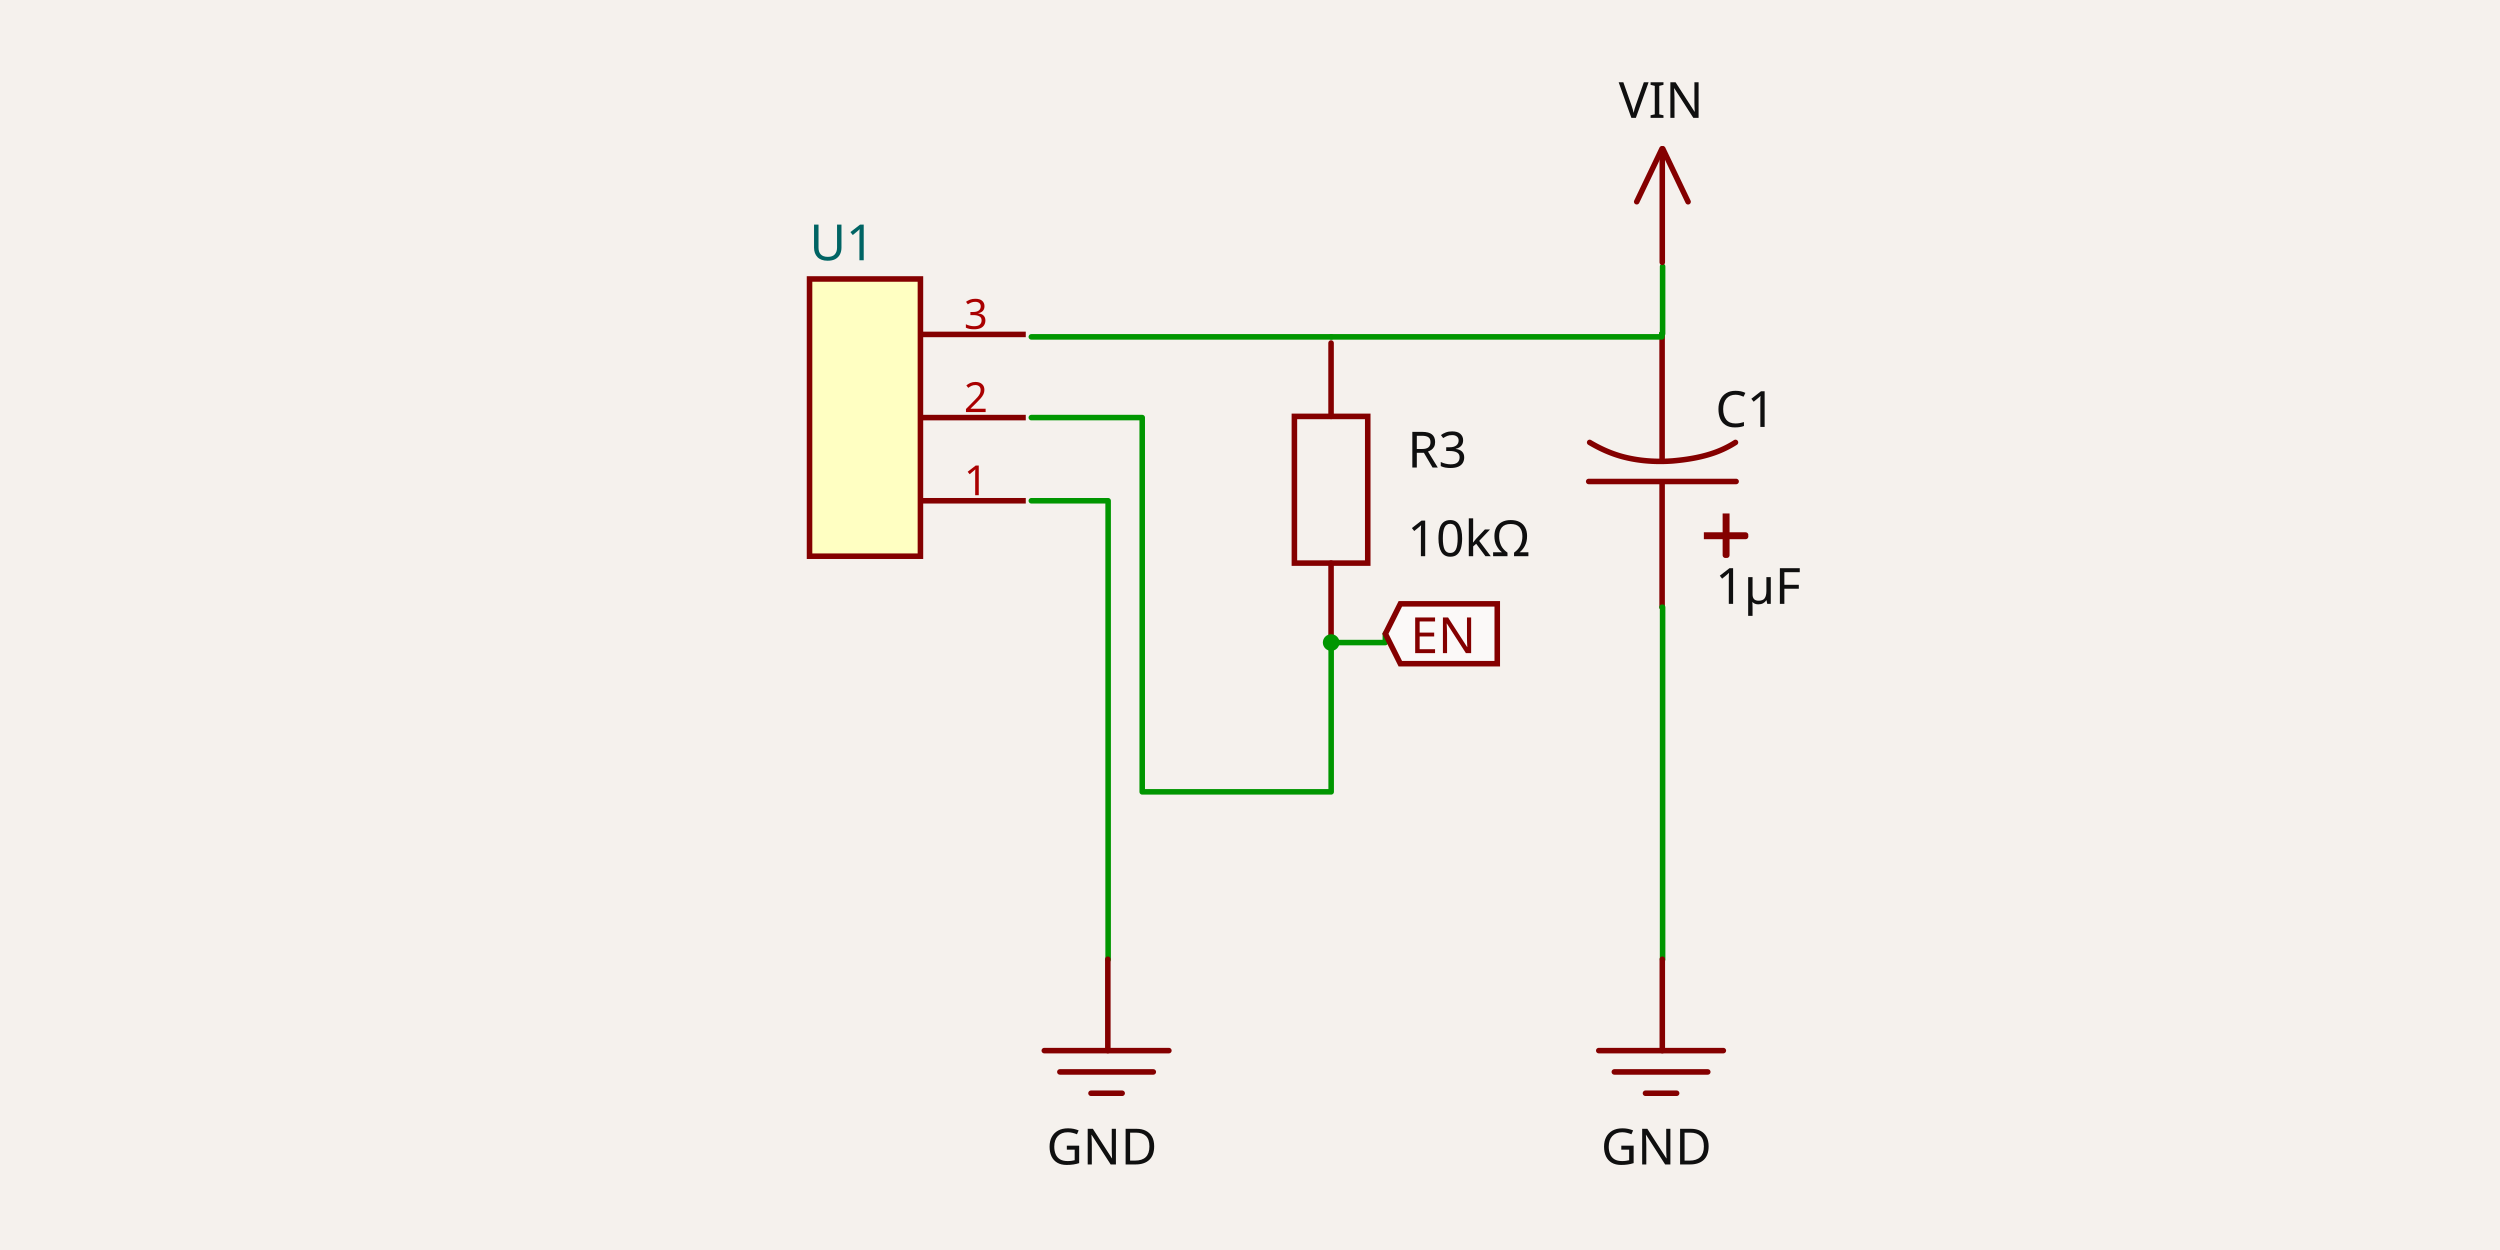
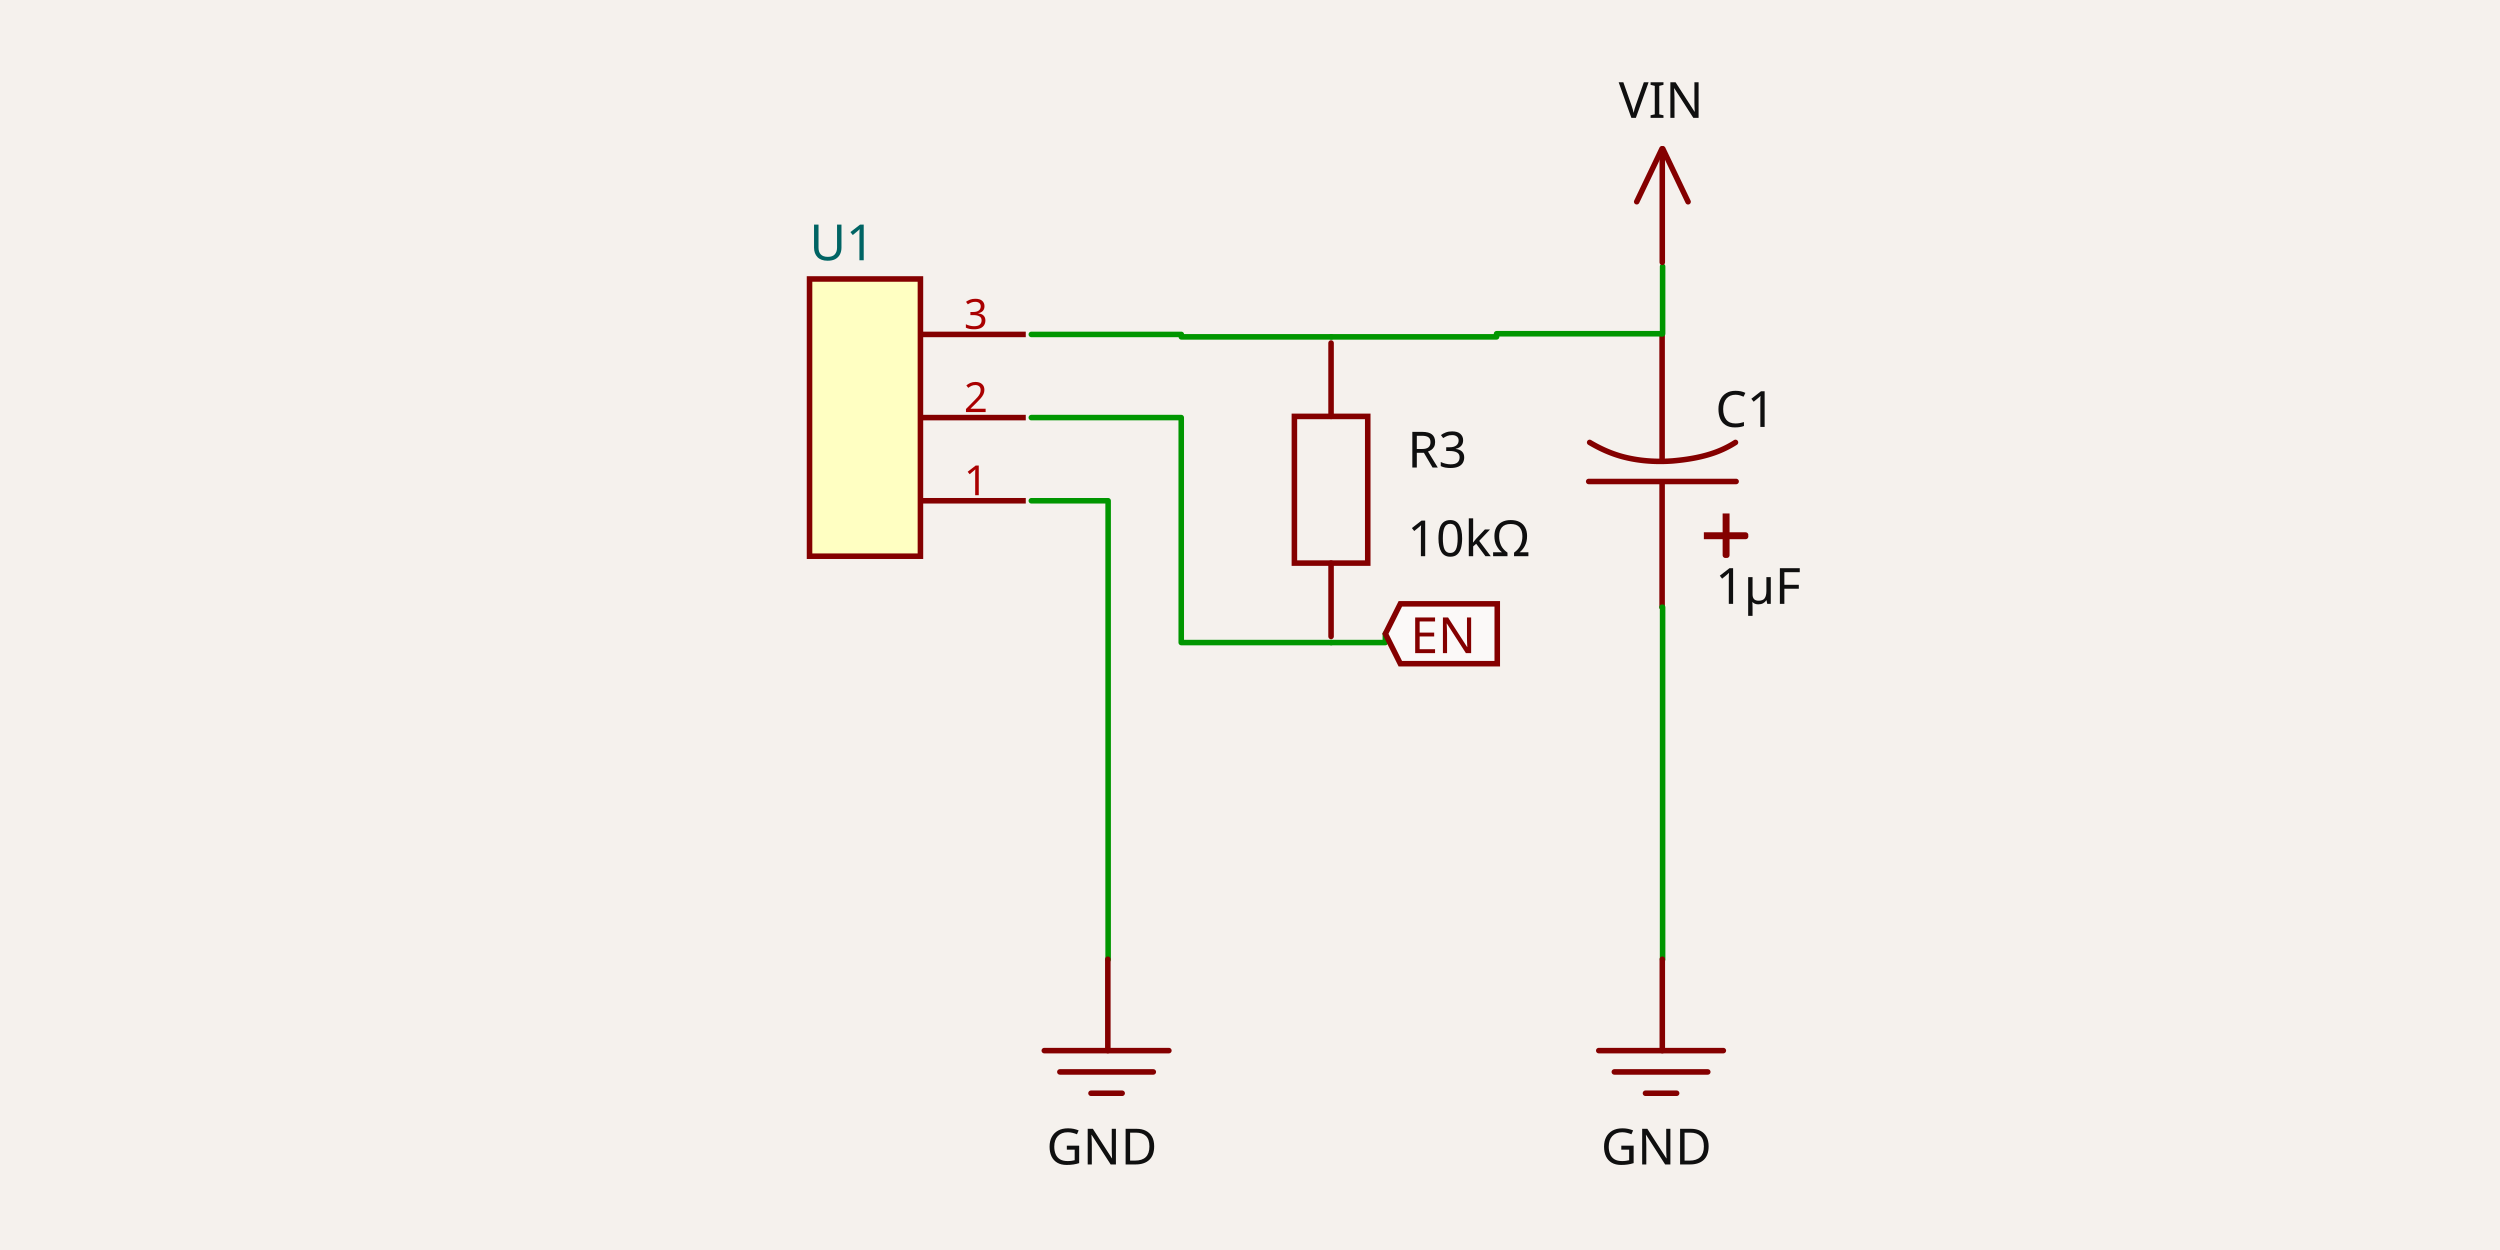
- <svg xmlns="http://www.w3.org/2000/svg" width="1200" height="600" style="background-color: rgb(245, 241, 237)" data-real-to-screen-transform="matrix(133.0731014904,0,0,-133.0731014904,398.8291132194,194.4286728176)" data-software-used-string="@tscircuit/core@0.0.532">
+ <svg xmlns="http://www.w3.org/2000/svg" width="1200" height="600" style="background-color: rgb(245, 241, 237)" data-real-to-screen-transform="matrix(133.0731014904,0,0,-133.0731014904,398.8291132194,194.4286728176)" data-software-used-string="@tscircuit/core@0.0.555">
  <style>
              .boundary { fill: rgb(245, 241, 237); }
              .schematic-boundary { fill: none; stroke: #fff; }
              .component { fill: none; stroke: rgb(132, 0, 0); }
              .chip { fill: rgb(255, 255, 194); stroke: rgb(132, 0, 0); }
              .component-pin { fill: none; stroke: rgb(132, 0, 0); }
              .trace:hover {
                filter: invert(1);
              }
              .trace:hover .trace-crossing-outline {
                opacity: 0;
              }
              .trace:hover .trace-junction {
                filter: invert(1);
              }
              .text { font-family: sans-serif; fill: rgb(0, 150, 0); }
              .pin-number { fill: rgb(169, 0, 0); }
              .port-label { fill: rgb(0, 100, 100); }
              .component-name { fill: rgb(0, 100, 100); }
            </style>
  <rect class="boundary" x="0" y="0" width="1200" height="600" />
  <g data-circuit-json-type="schematic_component" data-schematic-component-id="schematic_component_0">
    <rect class="component chip" x="388.577" y="133.908" width="53.229" height="133.073" stroke-width="2.661px" fill="rgb(255, 255, 194)" stroke="rgb(132, 0, 0)" />
    <rect class="component-overlay" x="388.577" y="133.908" width="53.229" height="133.073" fill="transparent" />
    <text x="388.577" y="284.28" fill="#006464" text-anchor="start" dominant-baseline="middle" font-family="sans-serif" font-size="23.953px" transform="rotate(0, 388.5769, 284.2803)" />
    <text x="388.577" y="116.608" fill="#006464" text-anchor="start" dominant-baseline="middle" font-family="sans-serif" font-size="23.953px" transform="rotate(0, 388.5769, 116.6082)">U1</text>
    <line class="component-pin" x1="492.374" y1="240.366" x2="441.806" y2="240.366" stroke-width="2.661px" />
    <text class="pin-number" x="468.421" y="237.705" style="font-family: sans-serif;" fill="rgb(169, 0, 0)" text-anchor="middle" dominant-baseline="auto" font-size="19.961px" transform="">1</text>
    <line class="component-pin" x1="492.374" y1="200.444" x2="441.806" y2="200.444" stroke-width="2.661px" />
    <text class="pin-number" x="468.421" y="197.783" style="font-family: sans-serif;" fill="rgb(169, 0, 0)" text-anchor="middle" dominant-baseline="auto" font-size="19.961px" transform="">2</text>
    <line class="component-pin" x1="492.374" y1="160.522" x2="441.806" y2="160.522" stroke-width="2.661px" />
    <text class="pin-number" x="468.421" y="157.861" style="font-family: sans-serif;" fill="rgb(169, 0, 0)" text-anchor="middle" dominant-baseline="auto" font-size="19.961px" transform="">3</text>
  </g>
  <g data-circuit-json-type="schematic_component" data-schematic-component-id="schematic_component_1">
    <rect class="component-overlay" x="762.579" y="160.195" width="75.296" height="131.28" fill="transparent" />
    <path d="M 797.812 291.475 L 797.812 231.619" stroke="rgb(132, 0, 0)" fill="none" stroke-width="2.661px" stroke-linecap="round" />
    <path d="M 797.812 220.05 L 797.812 160.195" stroke="rgb(132, 0, 0)" fill="none" stroke-width="2.661px" stroke-linecap="round" />
    <path d="M 833.332 231.111 L 762.579 231.111" stroke="rgb(132, 0, 0)" fill="none" stroke-width="2.661px" stroke-linecap="round" />
    <path d="M 763.041 212.364 L 763.041 212.364 L 763.206 212.461 L 763.37 212.559 L 763.535 212.656 L 763.699 212.752 L 763.864 212.848 L 764.029 212.943 L 764.194 213.038 L 764.36 213.132 L 764.525 213.226 L 764.69 213.319 L 764.856 213.412 L 765.022 213.504 L 765.188 213.596 L 765.354 213.687 L 765.52 213.778 L 765.686 213.869 L 765.852 213.958 L 766.019 214.048 L 766.185 214.137 L 766.352 214.225 L 766.519 214.313 L 766.686 214.4 L 766.853 214.487 L 767.02 214.573 L 767.187 214.658 L 767.355 214.744 L 767.522 214.828 L 767.69 214.913 L 767.858 214.996 L 768.026 215.079 L 768.194 215.162 L 768.362 215.244 L 768.531 215.325 L 768.699 215.406 L 768.868 215.487 L 769.036 215.567 L 769.205 215.646 L 769.374 215.725 L 769.543 215.803 L 769.713 215.881 L 769.882 215.959 L 770.052 216.035 L 770.221 216.112 L 770.391 216.187 L 770.561 216.262 L 770.731 216.337 L 770.901 216.411 L 771.071 216.484 L 771.242 216.557 L 771.412 216.63 L 771.583 216.702 L 771.754 216.773 L 771.924 216.844 L 772.095 216.914 L 772.267 216.983 L 772.438 217.052 L 772.609 217.121 L 772.781 217.189 L 772.953 217.256 L 773.124 217.323 L 773.296 217.389 L 773.468 217.455 L 773.641 217.52 L 773.813 217.585 L 773.985 217.649 L 774.158 217.712 L 774.331 217.775 L 774.504 217.838 L 774.677 217.899 L 774.85 217.96 L 775.023 218.021 L 775.196 218.081 L 775.37 218.141 L 775.544 218.199 L 775.717 218.258 L 775.891 218.315 L 776.065 218.372 L 776.24 218.429 L 776.414 218.485 L 776.588 218.54 L 776.763 218.595 L 776.938 218.649 L 777.112 218.703 L 777.287 218.756 L 777.462 218.808 L 777.638 218.86 L 777.813 218.911 L 777.989 218.962 L 778.164 219.012 L 778.34 219.061 L 778.516 219.11 L 778.692 219.159 L 778.868 219.206 L 779.044 219.253 L 779.221 219.3 L 779.398 219.345 L 779.574 219.391 L 779.751 219.435 L 779.928 219.479 L 780.105 219.523 L 780.105 219.523 L 780.328 219.576 L 780.551 219.629 L 780.775 219.682 L 780.998 219.733 L 781.222 219.784 L 781.446 219.834 L 781.67 219.883 L 781.894 219.931 L 782.118 219.978 L 782.342 220.025 L 782.566 220.071 L 782.791 220.116 L 783.016 220.16 L 783.241 220.204 L 783.466 220.247 L 783.691 220.289 L 783.916 220.33 L 784.141 220.371 L 784.367 220.41 L 784.592 220.449 L 784.818 220.487 L 785.044 220.525 L 785.27 220.561 L 785.496 220.597 L 785.722 220.632 L 785.948 220.667 L 786.175 220.701 L 786.401 220.733 L 786.628 220.766 L 786.855 220.797 L 787.082 220.828 L 787.309 220.857 L 787.536 220.887 L 787.763 220.915 L 787.99 220.943 L 788.217 220.97 L 788.445 220.996 L 788.672 221.021 L 788.9 221.046 L 789.128 221.07 L 789.356 221.093 L 789.584 221.116 L 789.812 221.138 L 790.04 221.159 L 790.268 221.179 L 790.496 221.199 L 790.725 221.218 L 790.953 221.236 L 791.182 221.253 L 791.41 221.27 L 791.639 221.286 L 791.868 221.302 L 792.097 221.316 L 792.325 221.33 L 792.554 221.343 L 792.784 221.356 L 793.013 221.368 L 793.242 221.379 L 793.471 221.389 L 793.701 221.399 L 793.93 221.408 L 794.159 221.416 L 794.389 221.424 L 794.619 221.431 L 794.848 221.437 L 795.078 221.443 L 795.308 221.448 L 795.537 221.452 L 795.767 221.456 L 795.997 221.459 L 796.227 221.461 L 796.457 221.462 L 796.687 221.463 L 796.918 221.463 L 797.148 221.463 L 797.378 221.462 L 797.608 221.46 L 797.838 221.458 L 798.069 221.454 L 798.299 221.451 L 798.53 221.446 L 798.76 221.441 L 798.991 221.435 L 799.221 221.429 L 799.452 221.422 L 799.682 221.414 L 799.913 221.406 L 800.143 221.397 L 800.374 221.387 L 800.605 221.377 L 800.835 221.366 L 801.066 221.354 L 801.297 221.342 L 801.528 221.329 L 801.758 221.316 L 801.989 221.301 L 802.22 221.287 L 802.451 221.271 L 802.682 221.255 L 802.913 221.239 L 802.913 221.239 L 803.108 221.221 L 803.304 221.203 L 803.5 221.185 L 803.696 221.167 L 803.892 221.148 L 804.087 221.129 L 804.283 221.11 L 804.479 221.091 L 804.675 221.071 L 804.872 221.051 L 805.068 221.03 L 805.264 221.009 L 805.46 220.988 L 805.656 220.967 L 805.852 220.945 L 806.049 220.923 L 806.245 220.901 L 806.441 220.878 L 806.637 220.855 L 806.834 220.832 L 807.03 220.808 L 807.226 220.784 L 807.423 220.76 L 807.619 220.735 L 807.815 220.71 L 808.012 220.684 L 808.208 220.658 L 808.404 220.632 L 808.6 220.605 L 808.797 220.578 L 808.993 220.551 L 809.189 220.523 L 809.385 220.495 L 809.581 220.466 L 809.778 220.437 L 809.974 220.408 L 810.17 220.378 L 810.366 220.348 L 810.562 220.317 L 810.758 220.286 L 810.954 220.254 L 811.15 220.222 L 811.346 220.19 L 811.541 220.157 L 811.737 220.124 L 811.933 220.09 L 812.128 220.056 L 812.324 220.021 L 812.52 219.986 L 812.715 219.95 L 812.91 219.914 L 813.106 219.878 L 813.301 219.841 L 813.496 219.803 L 813.691 219.765 L 813.886 219.727 L 814.081 219.688 L 814.276 219.649 L 814.471 219.609 L 814.665 219.568 L 814.86 219.527 L 815.054 219.486 L 815.249 219.444 L 815.443 219.401 L 815.637 219.358 L 815.831 219.315 L 816.025 219.271 L 816.219 219.226 L 816.413 219.181 L 816.607 219.135 L 816.8 219.089 L 816.993 219.042 L 817.187 218.995 L 817.38 218.947 L 817.573 218.898 L 817.766 218.849 L 817.959 218.799 L 818.151 218.749 L 818.344 218.698 L 818.536 218.647 L 818.728 218.595 L 818.92 218.542 L 819.112 218.489 L 819.304 218.435 L 819.496 218.381 L 819.687 218.326 L 819.879 218.27 L 820.07 218.214 L 820.261 218.157 L 820.452 218.1 L 820.642 218.042 L 820.833 217.983 L 821.023 217.924 L 821.213 217.863 L 821.403 217.803 L 821.593 217.741 L 821.783 217.679 L 821.972 217.617 L 822.161 217.554 L 822.35 217.49 L 822.35 217.49 L 822.461 217.452 L 822.572 217.414 L 822.682 217.375 L 822.793 217.337 L 822.903 217.298 L 823.014 217.259 L 823.124 217.219 L 823.234 217.179 L 823.344 217.139 L 823.455 217.099 L 823.565 217.059 L 823.675 217.018 L 823.785 216.977 L 823.895 216.935 L 824.004 216.894 L 824.114 216.852 L 824.224 216.81 L 824.333 216.767 L 824.443 216.725 L 824.552 216.682 L 824.662 216.638 L 824.771 216.595 L 824.88 216.551 L 824.99 216.507 L 825.099 216.463 L 825.208 216.418 L 825.317 216.373 L 825.426 216.328 L 825.534 216.283 L 825.643 216.237 L 825.752 216.191 L 825.86 216.145 L 825.969 216.098 L 826.077 216.051 L 826.186 216.004 L 826.294 215.957 L 826.402 215.91 L 826.51 215.862 L 826.618 215.814 L 826.726 215.765 L 826.834 215.716 L 826.942 215.668 L 827.049 215.618 L 827.157 215.569 L 827.265 215.519 L 827.372 215.469 L 827.479 215.419 L 827.587 215.368 L 827.694 215.317 L 827.801 215.266 L 827.908 215.215 L 828.015 215.163 L 828.121 215.111 L 828.228 215.059 L 828.335 215.007 L 828.441 214.954 L 828.548 214.901 L 828.654 214.848 L 828.76 214.794 L 828.866 214.74 L 828.972 214.686 L 829.078 214.632 L 829.184 214.577 L 829.29 214.522 L 829.396 214.467 L 829.501 214.412 L 829.606 214.356 L 829.712 214.3 L 829.817 214.244 L 829.922 214.187 L 830.027 214.13 L 830.132 214.073 L 830.237 214.016 L 830.342 213.958 L 830.446 213.9 L 830.551 213.842 L 830.655 213.784 L 830.759 213.725 L 830.864 213.666 L 830.968 213.607 L 831.072 213.547 L 831.175 213.488 L 831.279 213.428 L 831.383 213.367 L 831.486 213.307 L 831.59 213.246 L 831.693 213.185 L 831.796 213.123 L 831.899 213.062 L 832.002 213 L 832.105 212.938 L 832.207 212.875 L 832.31 212.812 L 832.412 212.749 L 832.515 212.686 L 832.617 212.622 L 832.719 212.559 L 832.821 212.494 L 832.923 212.43 L 833.025 212.365" stroke="rgb(132, 0, 0)" fill="none" stroke-width="2.661px" stroke-linecap="round" />
    <path d="M 828.194 266.5 L 828.194 247.807 L 828.856 247.807 L 828.856 266.5" stroke="rgb(132, 0, 0)" fill="none" stroke-width="2.661px" stroke-linecap="round" />
    <path d="M 837.875 257.492 L 819.183 257.492 L 819.183 256.83 L 837.875 256.83" stroke="rgb(132, 0, 0)" fill="none" stroke-width="2.661px" stroke-linecap="round" />
    <text x="823.385" y="204.925" fill="rgb(15, 15, 15)" font-family="sans-serif" text-anchor="start" dominant-baseline="auto" font-size="23.953px">C1</text>
    <text x="823.385" y="271.265" fill="rgb(15, 15, 15)" font-family="sans-serif" text-anchor="start" dominant-baseline="hanging" font-size="23.953px">1µF</text>
  </g>
  <g data-circuit-json-type="schematic_component" data-schematic-component-id="schematic_component_2">
    <rect class="component-overlay" x="621.307" y="164.665" width="35.209" height="140.836" fill="transparent" />
    <path d="M 638.912 305.5 L 638.912 270.291" stroke="rgb(132, 0, 0)" fill="none" stroke-width="2.661px" stroke-linecap="round" />
    <path d="M 638.912 199.874 L 638.912 164.665" stroke="rgb(132, 0, 0)" fill="none" stroke-width="2.661px" stroke-linecap="round" />
    <path d="M 621.307 235.082 L 621.307 199.874 L 656.516 199.874 L 656.516 270.291 L 621.307 270.291 L 621.307 235.082" stroke="rgb(132, 0, 0)" fill="none" stroke-width="2.661px" stroke-linecap="round" />
    <text x="675.589" y="216.095" fill="rgb(15, 15, 15)" font-family="sans-serif" text-anchor="start" dominant-baseline="middle" font-size="23.953px">R3</text>
    <text x="675.589" y="258.678" fill="rgb(15, 15, 15)" font-family="sans-serif" text-anchor="start" dominant-baseline="middle" font-size="23.953px">10kΩ</text>
  </g>
  <g class="trace" data-circuit-json-type="schematic_trace" data-schematic-trace-id="schematic_trace_0">
    <path d="M 797.692 160.195 L 798.048 160.195 L 798.048 127.892" class="trace-invisible-hover-outline" stroke="rgb(0, 150, 0)" fill="none" stroke-width="21.292px" stroke-linecap="round" opacity="0" stroke-linejoin="round" />
    <path d="M 797.692 160.195 L 798.048 160.195 L 798.048 127.892" stroke="rgb(0, 150, 0)" fill="none" stroke-width="2.661px" stroke-linecap="round" stroke-linejoin="round" />
  </g>
  <g class="trace" data-circuit-json-type="schematic_trace" data-schematic-trace-id="schematic_trace_1">
    <path d="M 638.959 308.42 L 664.975 308.42 L 664.975 304.214" class="trace-invisible-hover-outline" stroke="rgb(0, 150, 0)" fill="none" stroke-width="21.292px" stroke-linecap="round" opacity="0" stroke-linejoin="round" />
    <path d="M 638.959 308.42 L 664.975 308.42 L 664.975 304.214" stroke="rgb(0, 150, 0)" fill="none" stroke-width="2.661px" stroke-linecap="round" stroke-linejoin="round" />
  </g>
  <g class="trace" data-circuit-json-type="schematic_trace" data-schematic-trace-id="schematic_trace_2">
-     <path d="M 639.032 161.696 L 495.035 161.696" class="trace-invisible-hover-outline" stroke="rgb(0, 150, 0)" fill="none" stroke-width="21.292px" stroke-linecap="round" opacity="0" stroke-linejoin="round" />
-     <path d="M 639.032 161.696 L 495.035 161.696" stroke="rgb(0, 150, 0)" fill="none" stroke-width="2.661px" stroke-linecap="round" stroke-linejoin="round" />
+     <path d="M 639.032 161.696 L 567.034 161.696 L 567.034 160.522 L 495.035 160.522" class="trace-invisible-hover-outline" stroke="rgb(0, 150, 0)" fill="none" stroke-width="21.292px" stroke-linecap="round" opacity="0" stroke-linejoin="round" />
+     <path d="M 639.032 161.696 L 567.034 161.696 L 567.034 160.522 L 495.035 160.522" stroke="rgb(0, 150, 0)" fill="none" stroke-width="2.661px" stroke-linecap="round" stroke-linejoin="round" />
  </g>
  <g class="trace" data-circuit-json-type="schematic_trace" data-schematic-trace-id="schematic_trace_3">
-     <path d="M 639.032 161.696 L 797.692 161.696 L 797.692 160.195" class="trace-invisible-hover-outline" stroke="rgb(0, 150, 0)" fill="none" stroke-width="21.292px" stroke-linecap="round" opacity="0" stroke-linejoin="round" />
-     <path d="M 639.032 161.696 L 797.692 161.696 L 797.692 160.195" stroke="rgb(0, 150, 0)" fill="none" stroke-width="2.661px" stroke-linecap="round" stroke-linejoin="round" />
+     <path d="M 639.032 161.696 L 718.362 161.696 L 718.362 160.195 L 797.692 160.195" class="trace-invisible-hover-outline" stroke="rgb(0, 150, 0)" fill="none" stroke-width="21.292px" stroke-linecap="round" opacity="0" stroke-linejoin="round" />
+     <path d="M 639.032 161.696 L 718.362 161.696 L 718.362 160.195 L 797.692 160.195" stroke="rgb(0, 150, 0)" fill="none" stroke-width="2.661px" stroke-linecap="round" stroke-linejoin="round" />
  </g>
  <g class="trace" data-circuit-json-type="schematic_trace" data-schematic-trace-id="schematic_trace_4">
-     <path d="M 638.959 308.42 L 638.959 380.093 L 548.265 380.093 L 548.265 200.444 L 495.035 200.444" class="trace-invisible-hover-outline" stroke="rgb(0, 150, 0)" fill="none" stroke-width="21.292px" stroke-linecap="round" opacity="0" stroke-linejoin="round" />
-     <path d="M 638.959 308.42 L 638.959 380.093 L 548.265 380.093 L 548.265 200.444 L 495.035 200.444" stroke="rgb(0, 150, 0)" fill="none" stroke-width="2.661px" stroke-linecap="round" stroke-linejoin="round" />
-     <circle cx="638.959" cy="308.42" r="3.992" class="trace-junction" fill="rgb(0, 150, 0)" />
+     <path d="M 638.959 308.42 L 566.997 308.42 L 566.997 200.444 L 495.035 200.444" class="trace-invisible-hover-outline" stroke="rgb(0, 150, 0)" fill="none" stroke-width="21.292px" stroke-linecap="round" opacity="0" stroke-linejoin="round" />
+     <path d="M 638.959 308.42 L 566.997 308.42 L 566.997 200.444 L 495.035 200.444" stroke="rgb(0, 150, 0)" fill="none" stroke-width="2.661px" stroke-linecap="round" stroke-linejoin="round" />
  </g>
  <g class="trace" data-circuit-json-type="schematic_trace" data-schematic-trace-id="schematic_trace_5">
    <path d="M 797.765 291.475 L 798.048 291.475 L 798.048 460.575" class="trace-invisible-hover-outline" stroke="rgb(0, 150, 0)" fill="none" stroke-width="21.292px" stroke-linecap="round" opacity="0" stroke-linejoin="round" />
    <path d="M 797.765 291.475 L 798.048 291.475 L 798.048 460.575" stroke="rgb(0, 150, 0)" fill="none" stroke-width="2.661px" stroke-linecap="round" stroke-linejoin="round" />
  </g>
  <g class="trace" data-circuit-json-type="schematic_trace" data-schematic-trace-id="schematic_trace_6">
    <path d="M 495.035 240.366 L 531.902 240.366 L 531.902 460.575" class="trace-invisible-hover-outline" stroke="rgb(0, 150, 0)" fill="none" stroke-width="21.292px" stroke-linecap="round" opacity="0" stroke-linejoin="round" />
    <path d="M 495.035 240.366 L 531.902 240.366 L 531.902 460.575" stroke="rgb(0, 150, 0)" fill="none" stroke-width="2.661px" stroke-linecap="round" stroke-linejoin="round" />
  </g>
  <rect class="component-overlay" x="785.621" y="71.401" width="24.656" height="54.502" fill="transparent" />
  <path d="M 797.754 71.401 L 785.621 96.828" stroke="rgb(132, 0, 0)" fill="none" stroke-width="2.661px" stroke-linecap="round" />
  <path d="M 798.144 71.415 L 810.277 96.841" stroke="rgb(132, 0, 0)" fill="none" stroke-width="2.661px" stroke-linecap="round" />
  <path d="M 797.895 72.072 L 797.895 125.903" stroke="rgb(132, 0, 0)" fill="none" stroke-width="2.661px" stroke-linecap="round" />
  <text x="797.3" y="63.603" fill="rgb(15, 15, 15)" font-family="sans-serif" text-anchor="middle" dominant-baseline="ideographic" font-size="23.953px">VIN</text>
  <path class="net-label" d="     M 664.975,304.214     L 672.161,289.842     L 718.684,289.842     L 718.684,318.586     L 672.161,318.586     Z   " fill="rgba(255, 255, 255, 0.6)" stroke="rgb(132, 0, 0)" stroke-width="2.661px" />
  <text class="net-label-text" x="676.952" y="304.214" fill="rgb(132, 0, 0)" text-anchor="start" dominant-baseline="central" font-family="sans-serif" font-variant-numeric="tabular-nums" font-size="23.953px" transform="">EN</text>
  <rect class="component-overlay" x="767.41" y="460.431" width="59.793" height="64.331" fill="transparent" />
  <path d="M 797.904 460.431 L 797.904 504.296" stroke="rgb(132, 0, 0)" fill="none" stroke-width="2.661px" stroke-linecap="round" />
  <path d="M 767.41 504.292 L 827.202 504.292" stroke="rgb(132, 0, 0)" fill="none" stroke-width="2.661px" stroke-linecap="round" />
  <path d="M 774.884 514.527 L 819.728 514.527" stroke="rgb(132, 0, 0)" fill="none" stroke-width="2.661px" stroke-linecap="round" />
  <path d="M 789.832 524.762 L 804.78 524.762" stroke="rgb(132, 0, 0)" fill="none" stroke-width="2.661px" stroke-linecap="round" />
  <text x="795.038" y="540.349" fill="rgb(15, 15, 15)" font-family="sans-serif" text-anchor="middle" dominant-baseline="hanging" font-size="23.953px">GND</text>
  <rect class="component-overlay" x="501.263" y="460.431" width="59.793" height="64.331" fill="transparent" />
  <path d="M 531.758 460.431 L 531.758 504.296" stroke="rgb(132, 0, 0)" fill="none" stroke-width="2.661px" stroke-linecap="round" />
  <path d="M 501.263 504.292 L 561.056 504.292" stroke="rgb(132, 0, 0)" fill="none" stroke-width="2.661px" stroke-linecap="round" />
  <path d="M 508.738 514.527 L 553.582 514.527" stroke="rgb(132, 0, 0)" fill="none" stroke-width="2.661px" stroke-linecap="round" />
  <path d="M 523.686 524.762 L 538.634 524.762" stroke="rgb(132, 0, 0)" fill="none" stroke-width="2.661px" stroke-linecap="round" />
  <text x="528.892" y="540.349" fill="rgb(15, 15, 15)" font-family="sans-serif" text-anchor="middle" dominant-baseline="hanging" font-size="23.953px">GND</text>
</svg>
